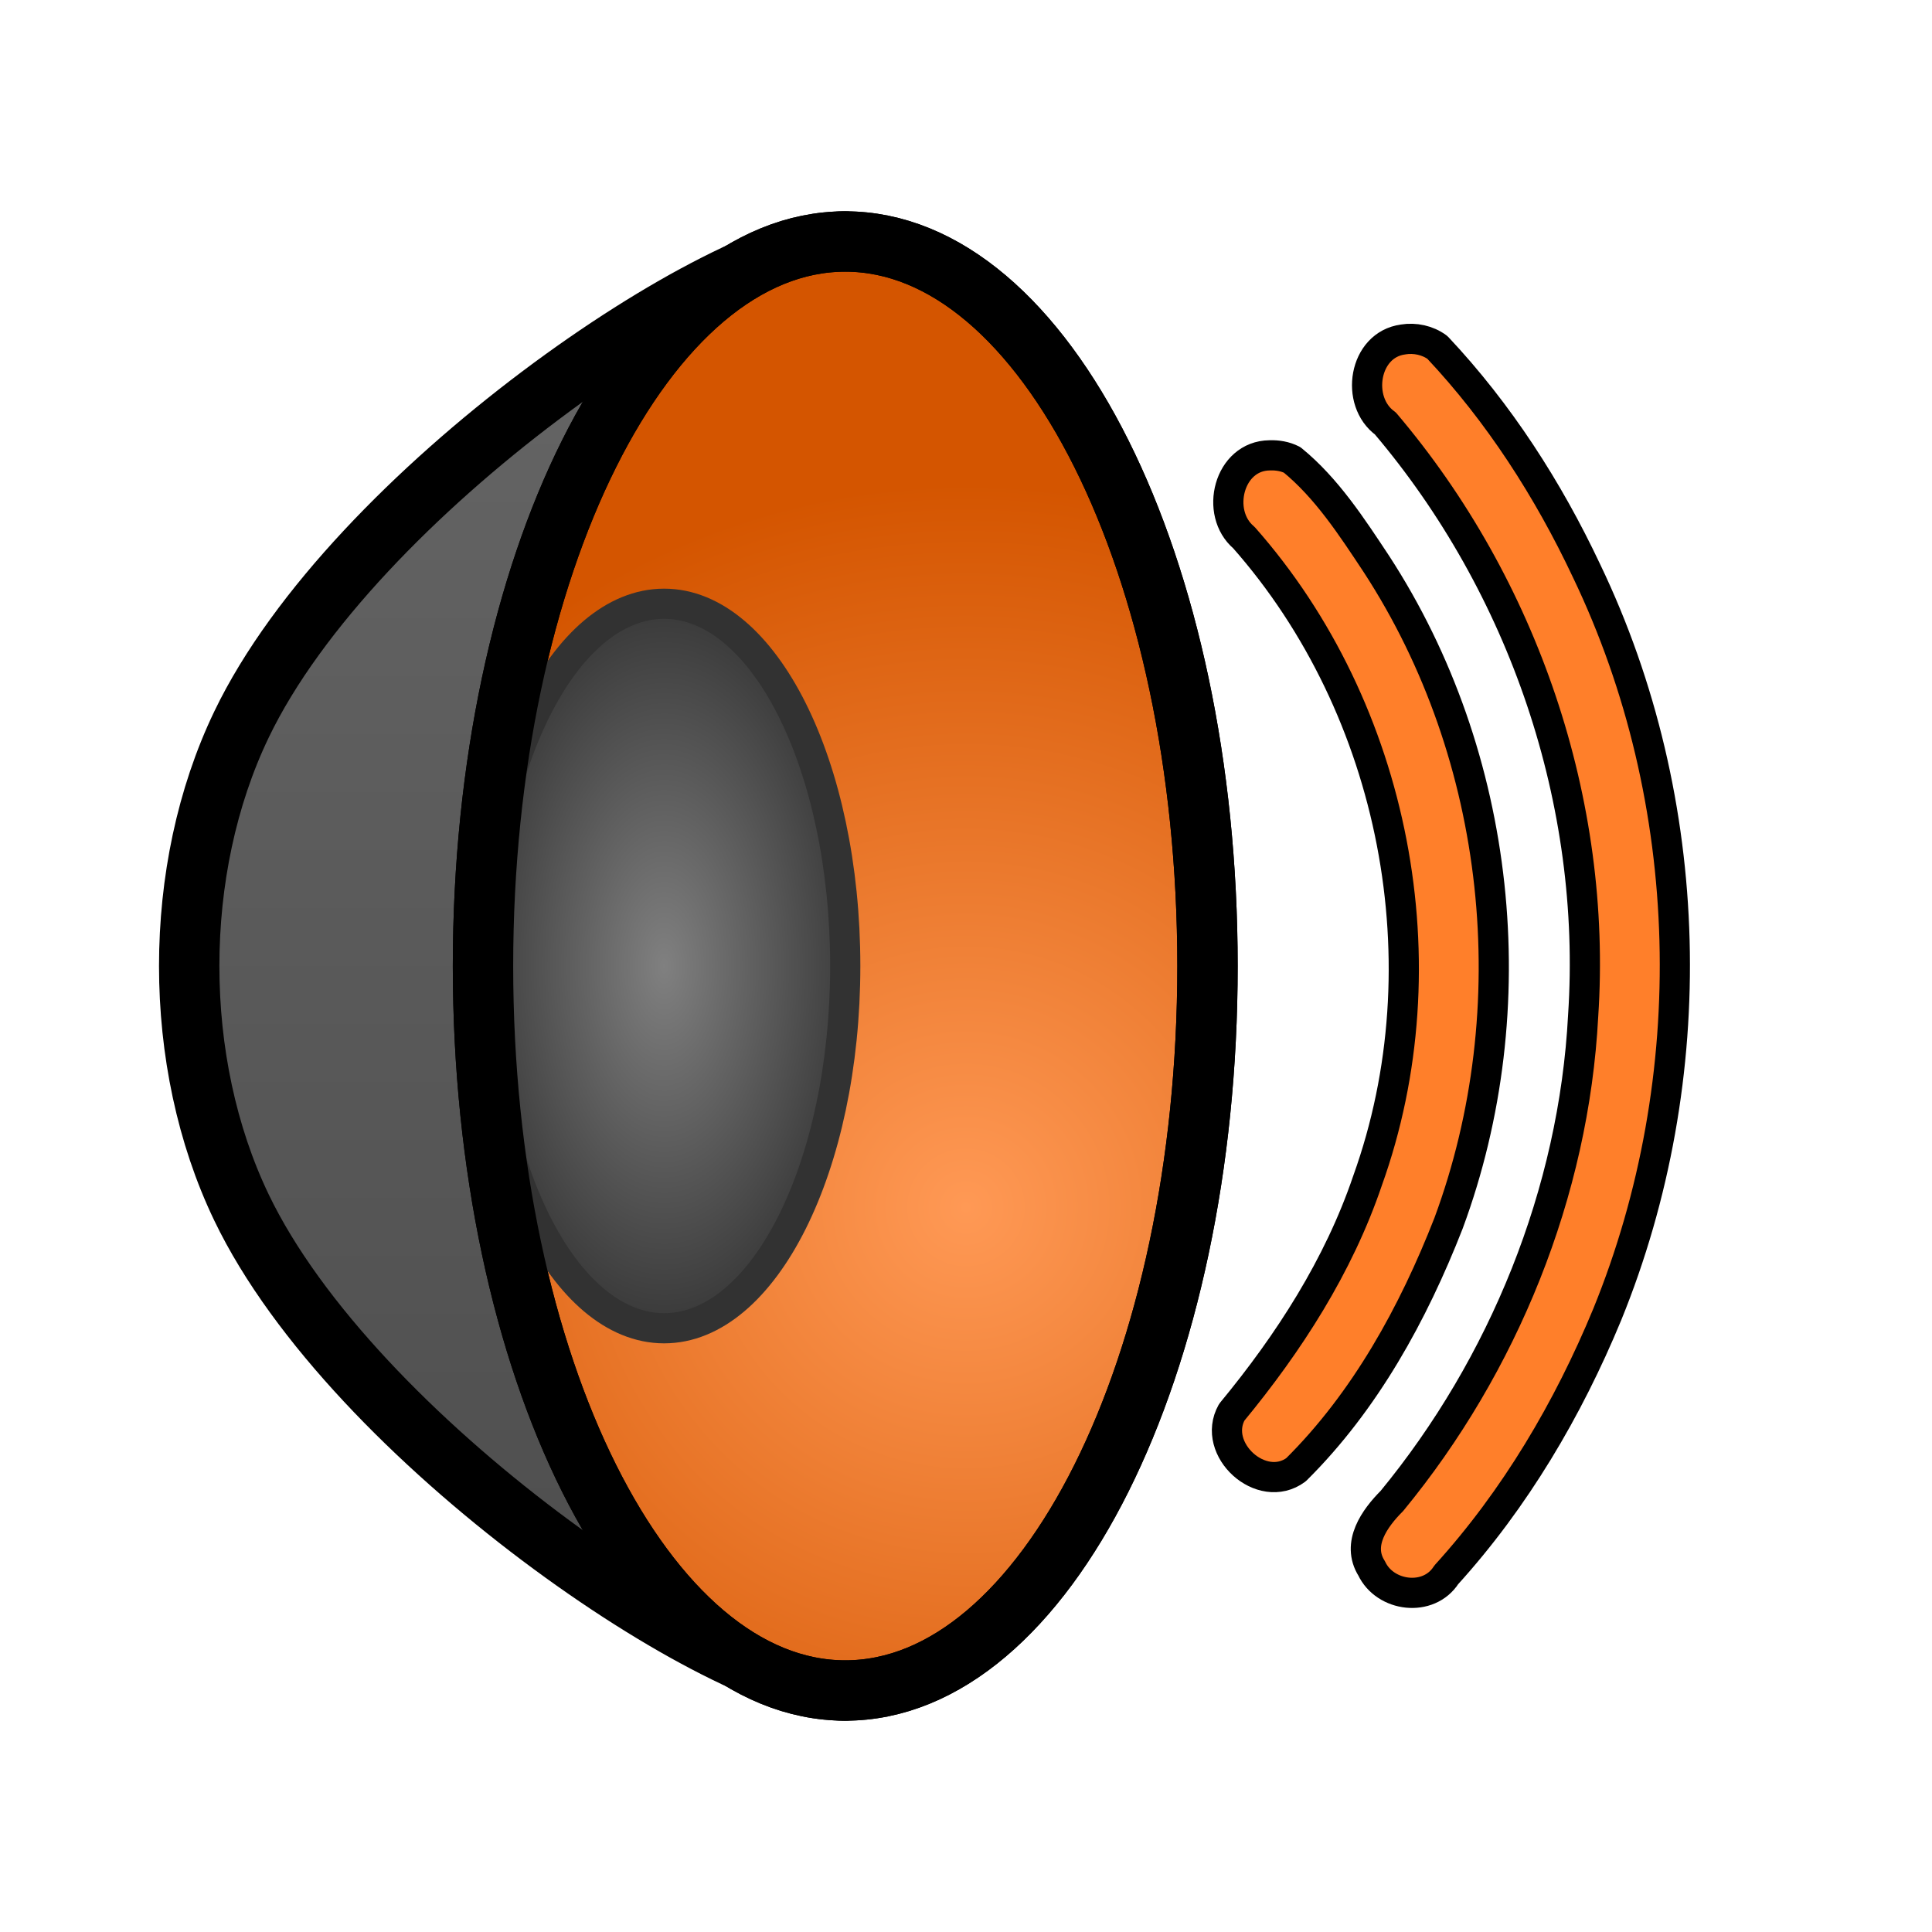
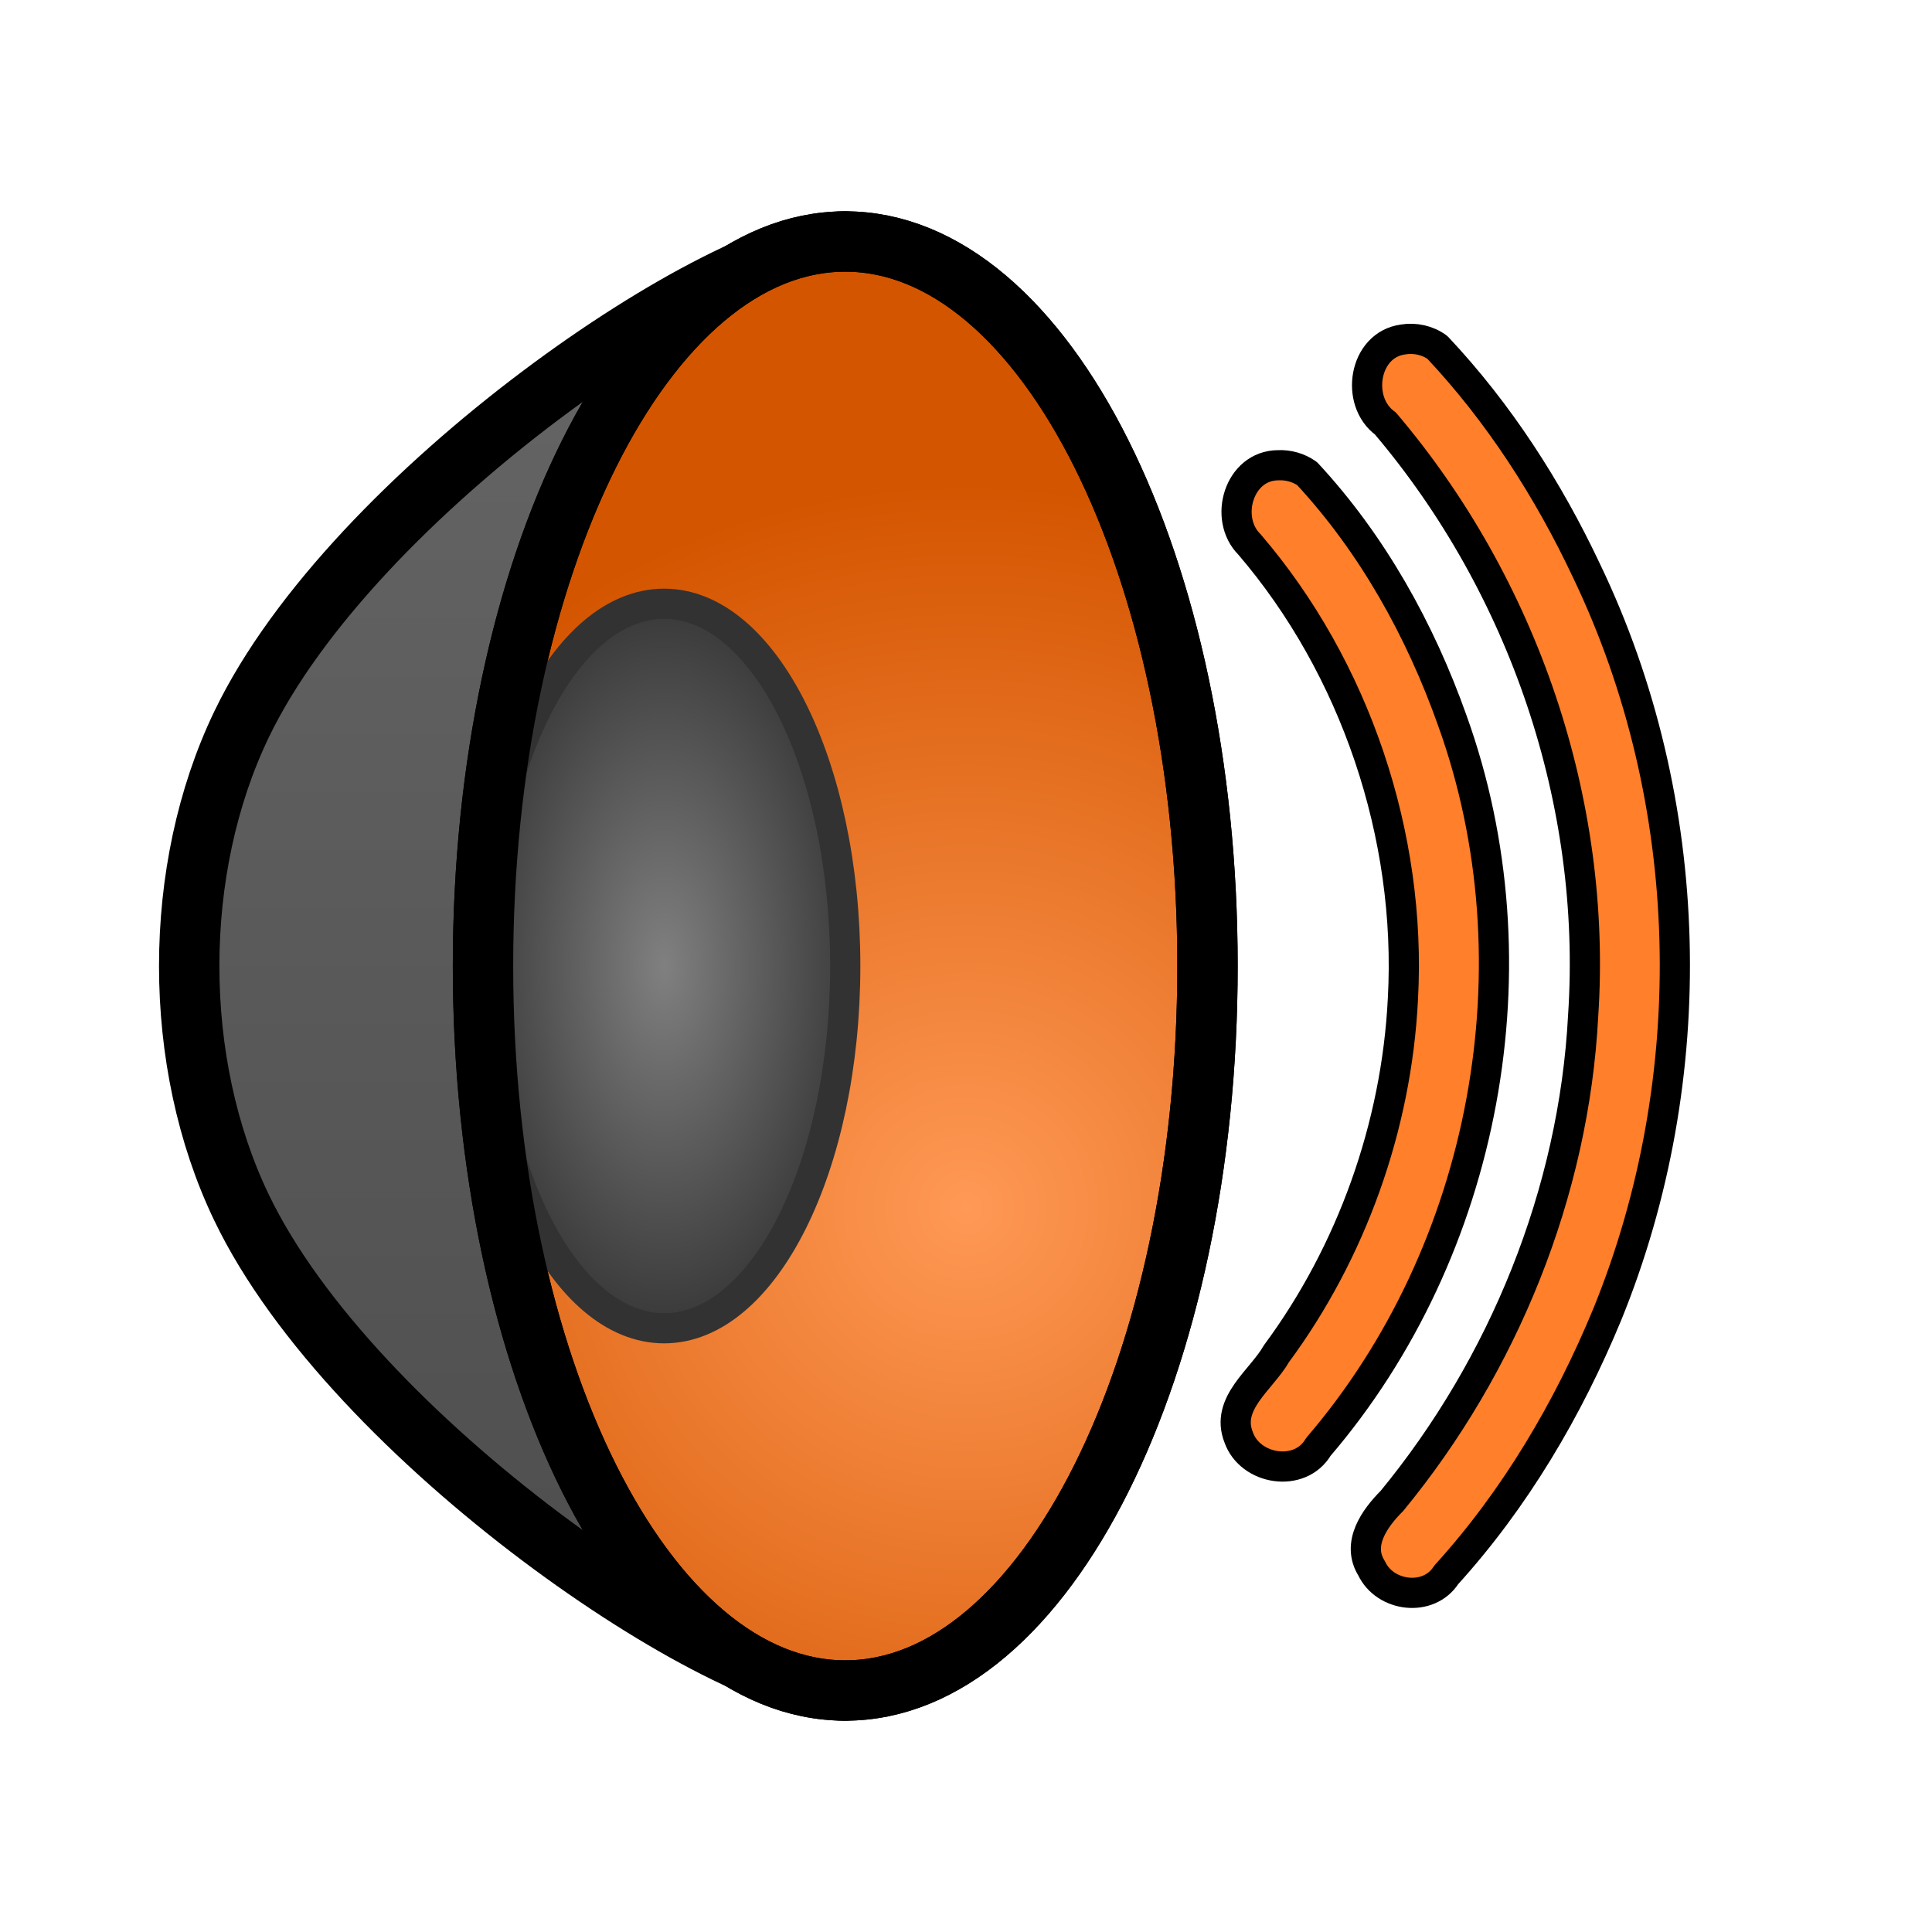
<svg xmlns="http://www.w3.org/2000/svg" xmlns:xlink="http://www.w3.org/1999/xlink" width="64" height="64" viewBox="0 0 64 64" version="1.1" id="svg5">
  <defs id="defs2">
    <linearGradient id="linearGradient10149">
      <stop style="stop-color:#4d4d4d;stop-opacity:1" offset="0" id="stop10145" />
      <stop style="stop-color:#666666;stop-opacity:1" offset="1" id="stop10147" />
    </linearGradient>
    <linearGradient id="linearGradient9775">
      <stop style="stop-color:#808080;stop-opacity:1" offset="0" id="stop9771" />
      <stop style="stop-color:#333333;stop-opacity:1" offset="1" id="stop9773" />
    </linearGradient>
    <linearGradient id="linearGradient8577">
      <stop style="stop-color:#ff9955;stop-opacity:1" offset="0" id="stop8573" />
      <stop style="stop-color:#d45500;stop-opacity:1" offset="1" id="stop8575" />
    </linearGradient>
    <radialGradient xlink:href="#linearGradient8577" id="radialGradient8579" cx="32" cy="36.16" fx="32" fy="36.16" r="13" gradientTransform="matrix(1.846154,7.6181325e-8,-7.7330438e-8,1.846154,-27.07692,-26.75692)" gradientUnits="userSpaceOnUse" />
    <radialGradient xlink:href="#linearGradient9775" id="radialGradient9777" cx="20" cy="32" fx="20" fy="32" r="7" gradientTransform="matrix(1,0,0,1.857143,2,-27.42857)" gradientUnits="userSpaceOnUse" />
    <linearGradient xlink:href="#linearGradient10149" id="linearGradient10151" x1="16" y1="56" x2="16" y2="8" gradientUnits="userSpaceOnUse" />
  </defs>
  <g id="layer1" style="display:inline">
    <path style="fill:url(#linearGradient10151);fill-opacity:1;fill-rule:evenodd;stroke:#000000;stroke-width:2;stroke-linecap:butt;stroke-linejoin:round;stroke-miterlimit:4;stroke-dasharray:none;stroke-opacity:1" d="M 28,8 C 24,8 11.698,16.305 8,24 5.69,28.807 5.69,35.193 8,40 c 3.698,7.695 16,16 20,16 z" id="path5638" />
    <ellipse style="fill:url(#radialGradient8579);fill-opacity:1;stroke:#000000;stroke-width:2;stroke-linecap:round;stroke-linejoin:round;stroke-miterlimit:4;stroke-dasharray:none;stroke-opacity:1" id="path5151" cx="28" cy="32" rx="12" ry="24" />
    <ellipse style="fill:url(#radialGradient9777);fill-opacity:1;stroke:#323232;stroke-width:1;stroke-linecap:round;stroke-linejoin:round;stroke-miterlimit:4;stroke-dasharray:none;stroke-opacity:1" id="path5343" ry="12" rx="6" cy="32" cx="22" />
    <ellipse style="display:inline;fill:none;fill-opacity:1;stroke:#000000;stroke-width:2;stroke-linecap:round;stroke-linejoin:round;stroke-miterlimit:4;stroke-dasharray:none;stroke-opacity:1" id="path5151-3" cx="28" cy="32" rx="12" ry="24" />
    <path style="fill:none;fill-opacity:1;stroke:#000000;stroke-linecap:round;stroke-linejoin:round" id="path2412" d="m 46.747,12.716 a 31,30 0 0 1 0,38.567" />
-     <path style="fill:none;fill-opacity:1;stroke:#000000;stroke-linecap:round;stroke-linejoin:round" id="path2888" d="m 42.151,16.573 a 25,24 0 0 1 0,30.854" />
-     <path id="path2412-6" style="color:#000000;fill:#ff7f2a;stroke:#000000;stroke-linecap:round;stroke-linejoin:round;stroke-opacity:1;-inkscape-stroke:none" d="m 46.48,11.246 c -1.309,0.171 -1.596,2.057 -0.588,2.781 4.575,5.392 7.021,12.552 6.552,19.621 -0.305,5.855 -2.643,11.585 -6.335,16.072 -0.57,0.571 -1.184,1.422 -0.672,2.234 0.445,0.945 1.89,1.127 2.472,0.215 2.282,-2.514 4.038,-5.492 5.332,-8.623 3.194,-7.837 2.981,-16.998 -0.685,-24.638 -1.268,-2.691 -2.902,-5.232 -4.942,-7.401 -0.323,-0.237 -0.742,-0.326 -1.135,-0.262 z" />
-     <path id="path2888-7" style="color:#000000;fill:#ff7f2a;stroke:#000000;stroke-linecap:round;stroke-linejoin:round;stroke-opacity:1;-inkscape-stroke:none" d="m 42.061,15.084 c -1.361,0.011 -1.827,1.908 -0.855,2.725 5.024,5.69 6.666,14.148 4.096,21.3 -0.961,2.834 -2.606,5.38 -4.498,7.673 -0.685,1.224 0.985,2.749 2.127,1.906 2.293,-2.272 3.885,-5.177 5.053,-8.164 2.64,-7.129 1.765,-15.462 -2.39,-21.843 -0.813,-1.227 -1.646,-2.513 -2.791,-3.447 -0.227,-0.116 -0.488,-0.16 -0.742,-0.15 z" />
+     <path style="fill:none;fill-opacity:1;stroke:#000000;stroke-linecap:round;stroke-linejoin:round" id="path2888" d="m 42.429,16.896 a 25,24 0 0 1 0,30.207" />
+     <path id="path2412-7" style="color:#000000;fill:#ff7f2a;stroke-linecap:round;stroke-linejoin:round;-inkscape-stroke:none;fill-opacity:1;stroke:#000000;stroke-opacity:1" d="m 46.48,11.246 c -1.309,0.171 -1.596,2.057 -0.588,2.781 4.575,5.392 7.021,12.552 6.552,19.621 -0.305,5.855 -2.643,11.585 -6.335,16.072 -0.57,0.571 -1.184,1.422 -0.672,2.234 0.445,0.945 1.89,1.127 2.472,0.215 2.282,-2.514 4.038,-5.492 5.332,-8.623 3.194,-7.837 2.981,-16.998 -0.685,-24.638 -1.268,-2.691 -2.902,-5.232 -4.942,-7.401 -0.323,-0.237 -0.742,-0.326 -1.135,-0.262 z" />
+     <path id="path2888-0" style="color:#000000;fill:#ff7f2a;stroke-linecap:round;stroke-linejoin:round;-inkscape-stroke:none;fill-opacity:1;stroke:#000000;stroke-opacity:1" d="m 42.34,15.412 c -1.3,0.005 -1.815,1.762 -0.952,2.621 3.499,4.079 5.383,9.645 5.085,15.061 -0.21,4.225 -1.707,8.392 -4.189,11.748 -0.491,0.865 -1.699,1.641 -1.253,2.767 0.378,1.087 2.033,1.356 2.64,0.323 5.569,-6.497 7.343,-16.002 4.44,-24.06 -1.061,-2.995 -2.647,-5.851 -4.812,-8.183 -0.276,-0.197 -0.621,-0.294 -0.959,-0.277 z" />
  </g>
</svg>
